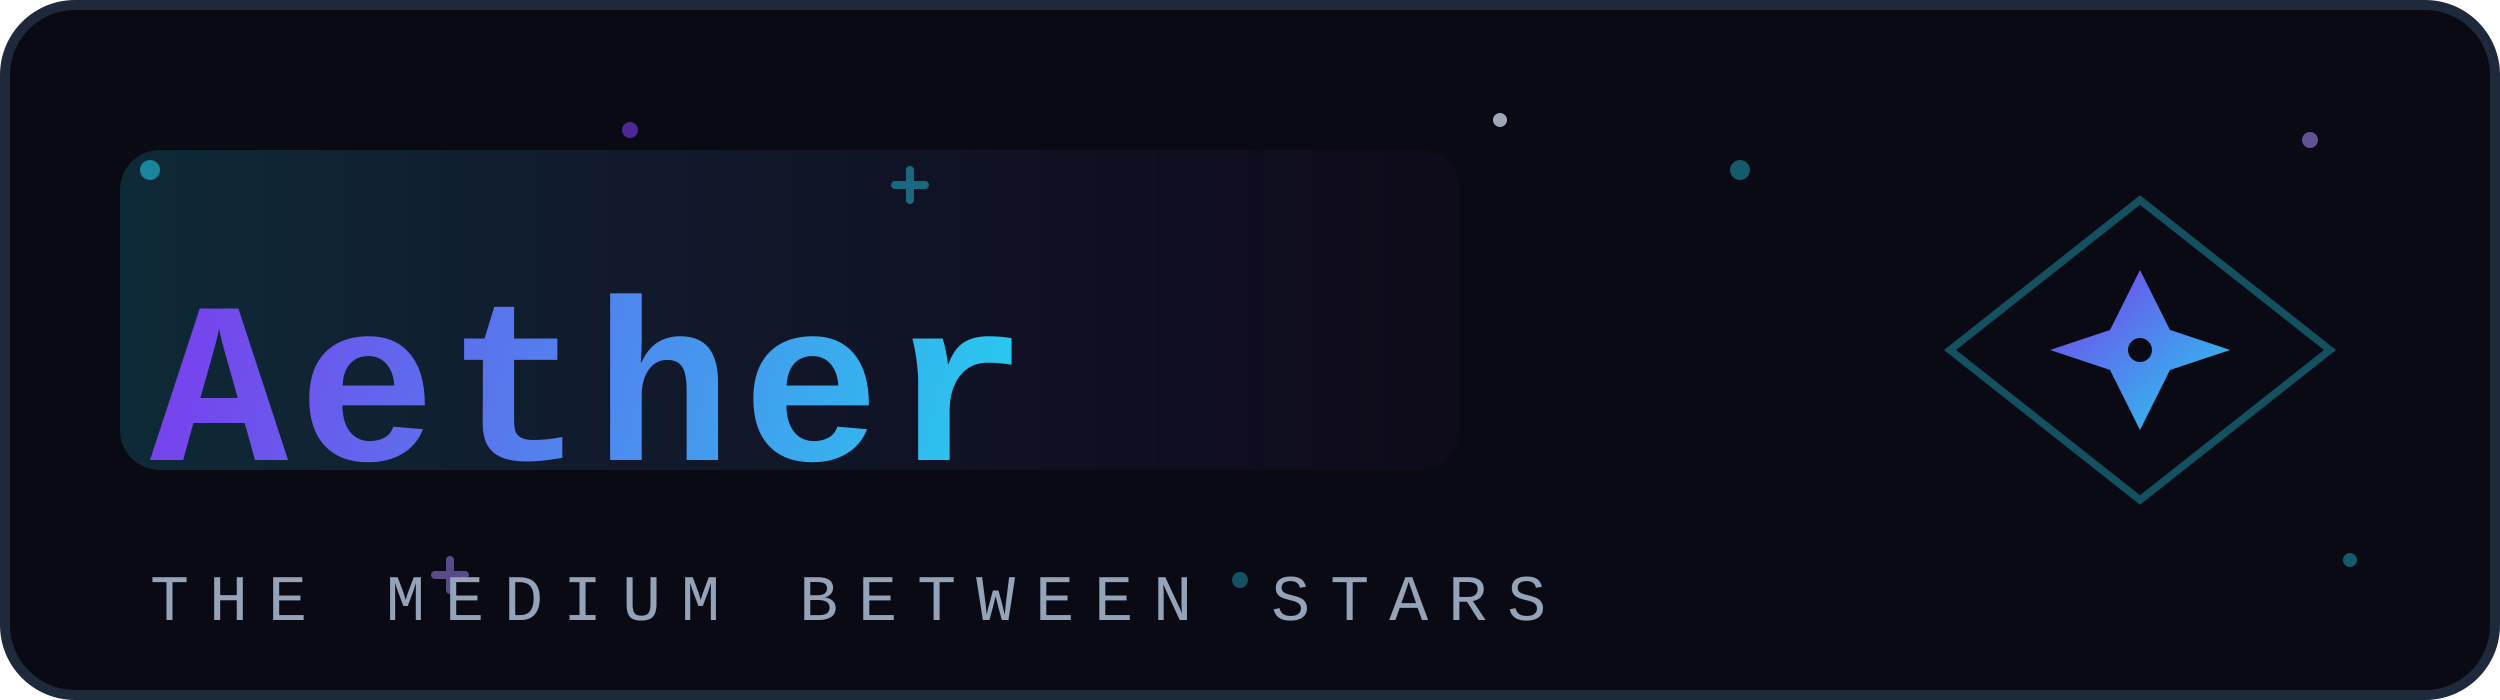
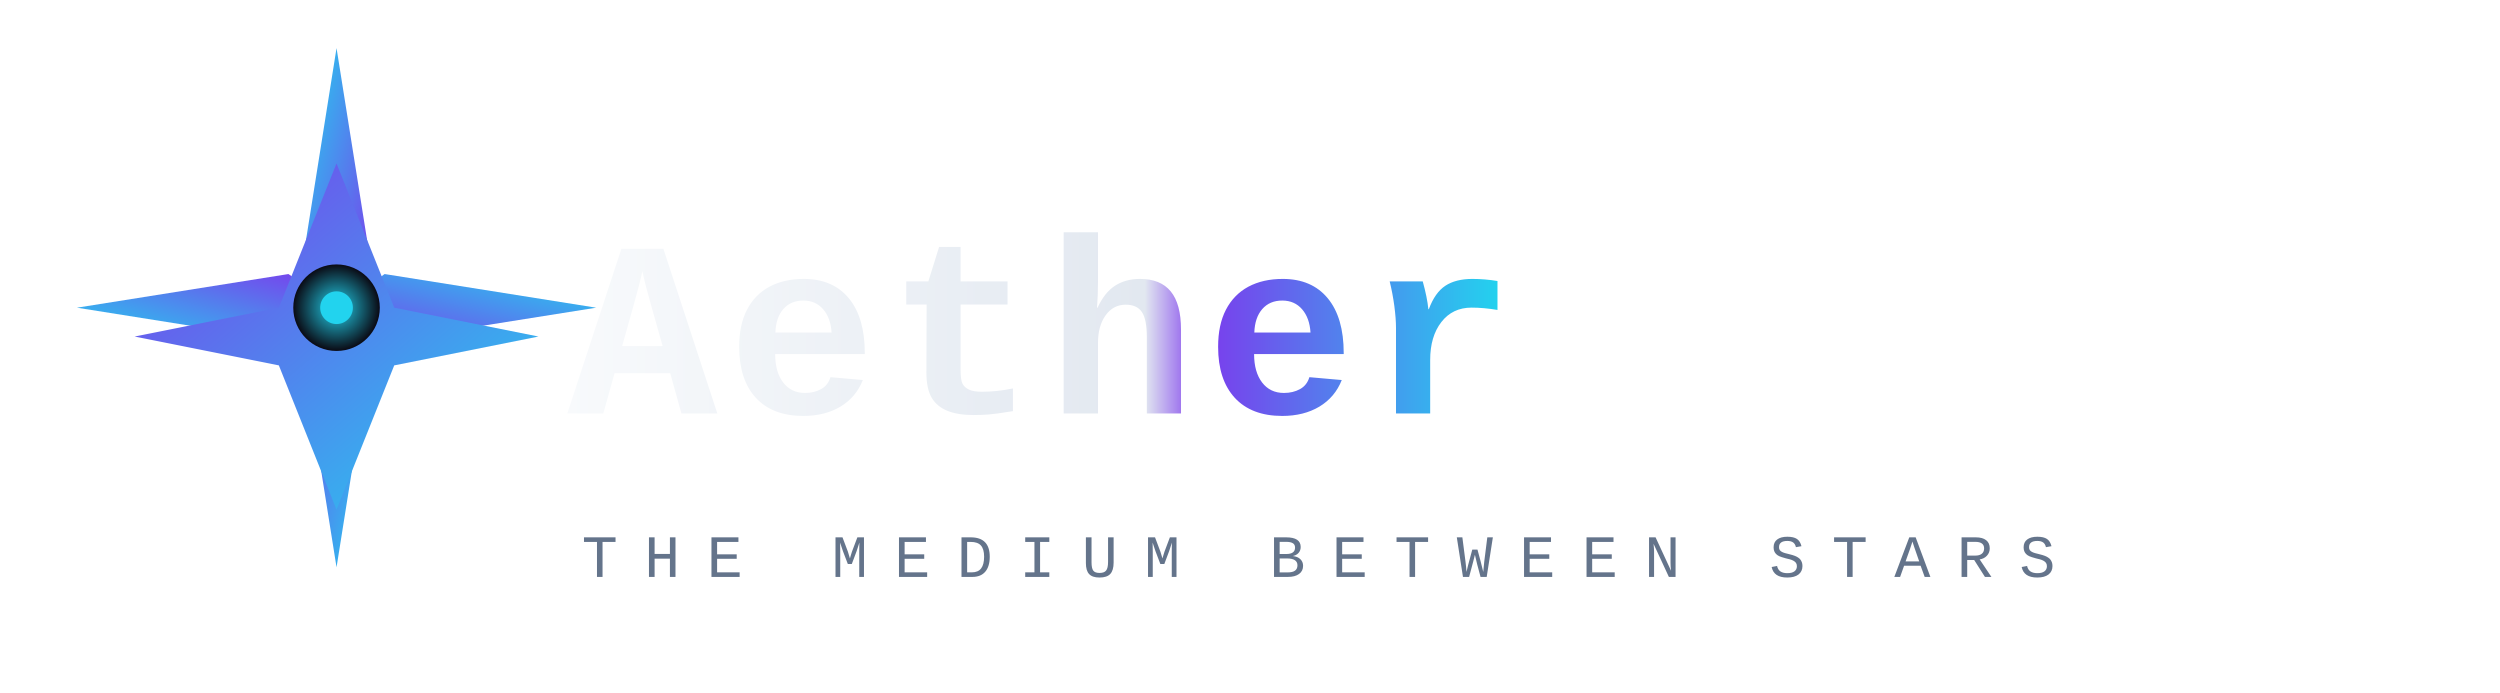
- <svg xmlns="http://www.w3.org/2000/svg" viewBox="0 0 500 140" width="500" height="140" role="img" aria-label="Aether logo">
+ <svg xmlns="http://www.w3.org/2000/svg" viewBox="0 0 520 144" width="520" height="144" role="img" aria-label="Aether — terminal AI coding agent">
  <defs>
    <style>
-       .mono { font-family: ui-monospace, SFMono-Regular, Menlo, Consolas, "Liberation Mono", monospace; }
-       .tag  { fill: #94a3b8; }
+       .mono { font-family: ui-monospace, SFMono-Regular, Menlo, Consolas, "JetBrains Mono", "Liberation Mono", monospace; }
+       .word { font-weight: 800; }
+       .tag  { fill: #64748b; }
    </style>
-     <linearGradient id="brand" x1="0" y1="0" x2="1" y2="1">
+     <linearGradient id="wgrad" x1="0" y1="0" x2="1" y2="0">
+       <stop offset="0" stop-color="#f8fafc" />
+       <stop offset="0.62" stop-color="#e2e8f0" />
+       <stop offset="0.68" stop-color="#7c3aed" />
+       <stop offset="1" stop-color="#22d3ee" />
+     </linearGradient>
+     <linearGradient id="burst" x1="0" y1="0" x2="1" y2="1">
+       <stop offset="0" stop-color="#22d3ee" />
+       <stop offset="1" stop-color="#7c3aed" />
+     </linearGradient>
+     <linearGradient id="bRev" x1="0" y1="0" x2="1" y2="1">
      <stop offset="0" stop-color="#7c3aed" />
      <stop offset="1" stop-color="#22d3ee" />
    </linearGradient>
-     <linearGradient id="wordmark" gradientUnits="userSpaceOnUse" x1="30" y1="46" x2="212" y2="92">
-       <stop offset="0" stop-color="#7c3aed" />
-       <stop offset="1" stop-color="#22d3ee" />
-     </linearGradient>
-     <linearGradient id="fade" x1="0" y1="0" x2="1" y2="0">
-       <stop offset="0" stop-color="#22d3ee" stop-opacity="0.16" />
-       <stop offset="1" stop-color="#7c3aed" stop-opacity="0.03" />
-     </linearGradient>
+     <radialGradient id="core" cx="0.5" cy="0.5" r="0.5">
+       <stop offset="0" stop-color="#22d3ee" />
+       <stop offset="1" stop-color="#0a0a14" />
+     </radialGradient>
+     <g id="ray">
+       <path d="M70 10 L77 54 L70 64 L63 54 Z" fill="url(#burst)" />
+     </g>
+     <g id="spark">
+       <path d="M70 34 L82 64 L112 70 L82 76 L70 106 L58 76 L28 70 L58 64 Z" fill="url(#bRev)" />
+     </g>
  </defs>
-   <rect x="1" y="1" width="498" height="138" rx="14" fill="#0a0a14" stroke="#1e293b" stroke-width="2" />
-   <rect x="24" y="30" width="268" height="64" rx="8" fill="url(#fade)" />
-   <circle cx="30" cy="34" r="2" fill="#22d3ee" opacity="0.55" />
-   <circle cx="126" cy="26" r="1.6" fill="#7c3aed" opacity="0.6" />
-   <g stroke="#22d3ee" stroke-width="1.6" stroke-linecap="round" opacity="0.45">
-     <line x1="182" y1="34" x2="182" y2="40" />
-     <line x1="179" y1="37" x2="185" y2="37" />
-   </g>
-   <circle cx="300" cy="24" r="1.4" fill="#e0e7ff" opacity="0.7" />
-   <circle cx="348" cy="34" r="2" fill="#22d3ee" opacity="0.4" />
-   <g stroke="#a78bfa" stroke-width="1.6" stroke-linecap="round" opacity="0.5">
-     <line x1="90" y1="112" x2="90" y2="118" />
-     <line x1="87" y1="115" x2="93" y2="115" />
-   </g>
-   <circle cx="248" cy="116" r="1.6" fill="#22d3ee" opacity="0.35" />
-   <circle cx="462" cy="28" r="1.6" fill="#a78bfa" opacity="0.55" />
-   <circle cx="470" cy="112" r="1.4" fill="#22d3ee" opacity="0.4" />
-   <path d="M 428 40 L 466 70 L 428 100 L 390 70 Z" fill="none" stroke="#22d3ee" stroke-width="1.5" opacity="0.35" />
-   <path d="M 428 54 L 434 66 L 446 70 L 434 74 L 428 86 L 422 74 L 410 70 L 422 66 Z" fill="url(#brand)" />
-   <circle cx="428" cy="70" r="2.4" fill="#0a0a14" />
-   <text class="mono" x="30" y="92" font-size="46" font-weight="800" letter-spacing="2" fill="url(#wordmark)">Aether</text>
-   <text class="mono tag" x="30" y="124" font-size="13" letter-spacing="4">THE MEDIUM BETWEEN STARS</text>
+   <use href="#ray" />
+   <use href="#ray" transform="rotate(90 70 64)" />
+   <use href="#ray" transform="rotate(180 70 64)" />
+   <use href="#ray" transform="rotate(270 70 64)" />
+   <use href="#spark" />
+   <circle cx="70" cy="64" r="9" fill="url(#core)" />
+   <circle cx="70" cy="64" r="3.4" fill="#22d3ee" />
+   <text class="mono word" x="118" y="86" font-size="52" letter-spacing="2" fill="url(#wgrad)">Aether</text>
+   <text class="mono tag" x="121" y="120" font-size="12.5" letter-spacing="5.5">THE MEDIUM BETWEEN STARS</text>
</svg>
